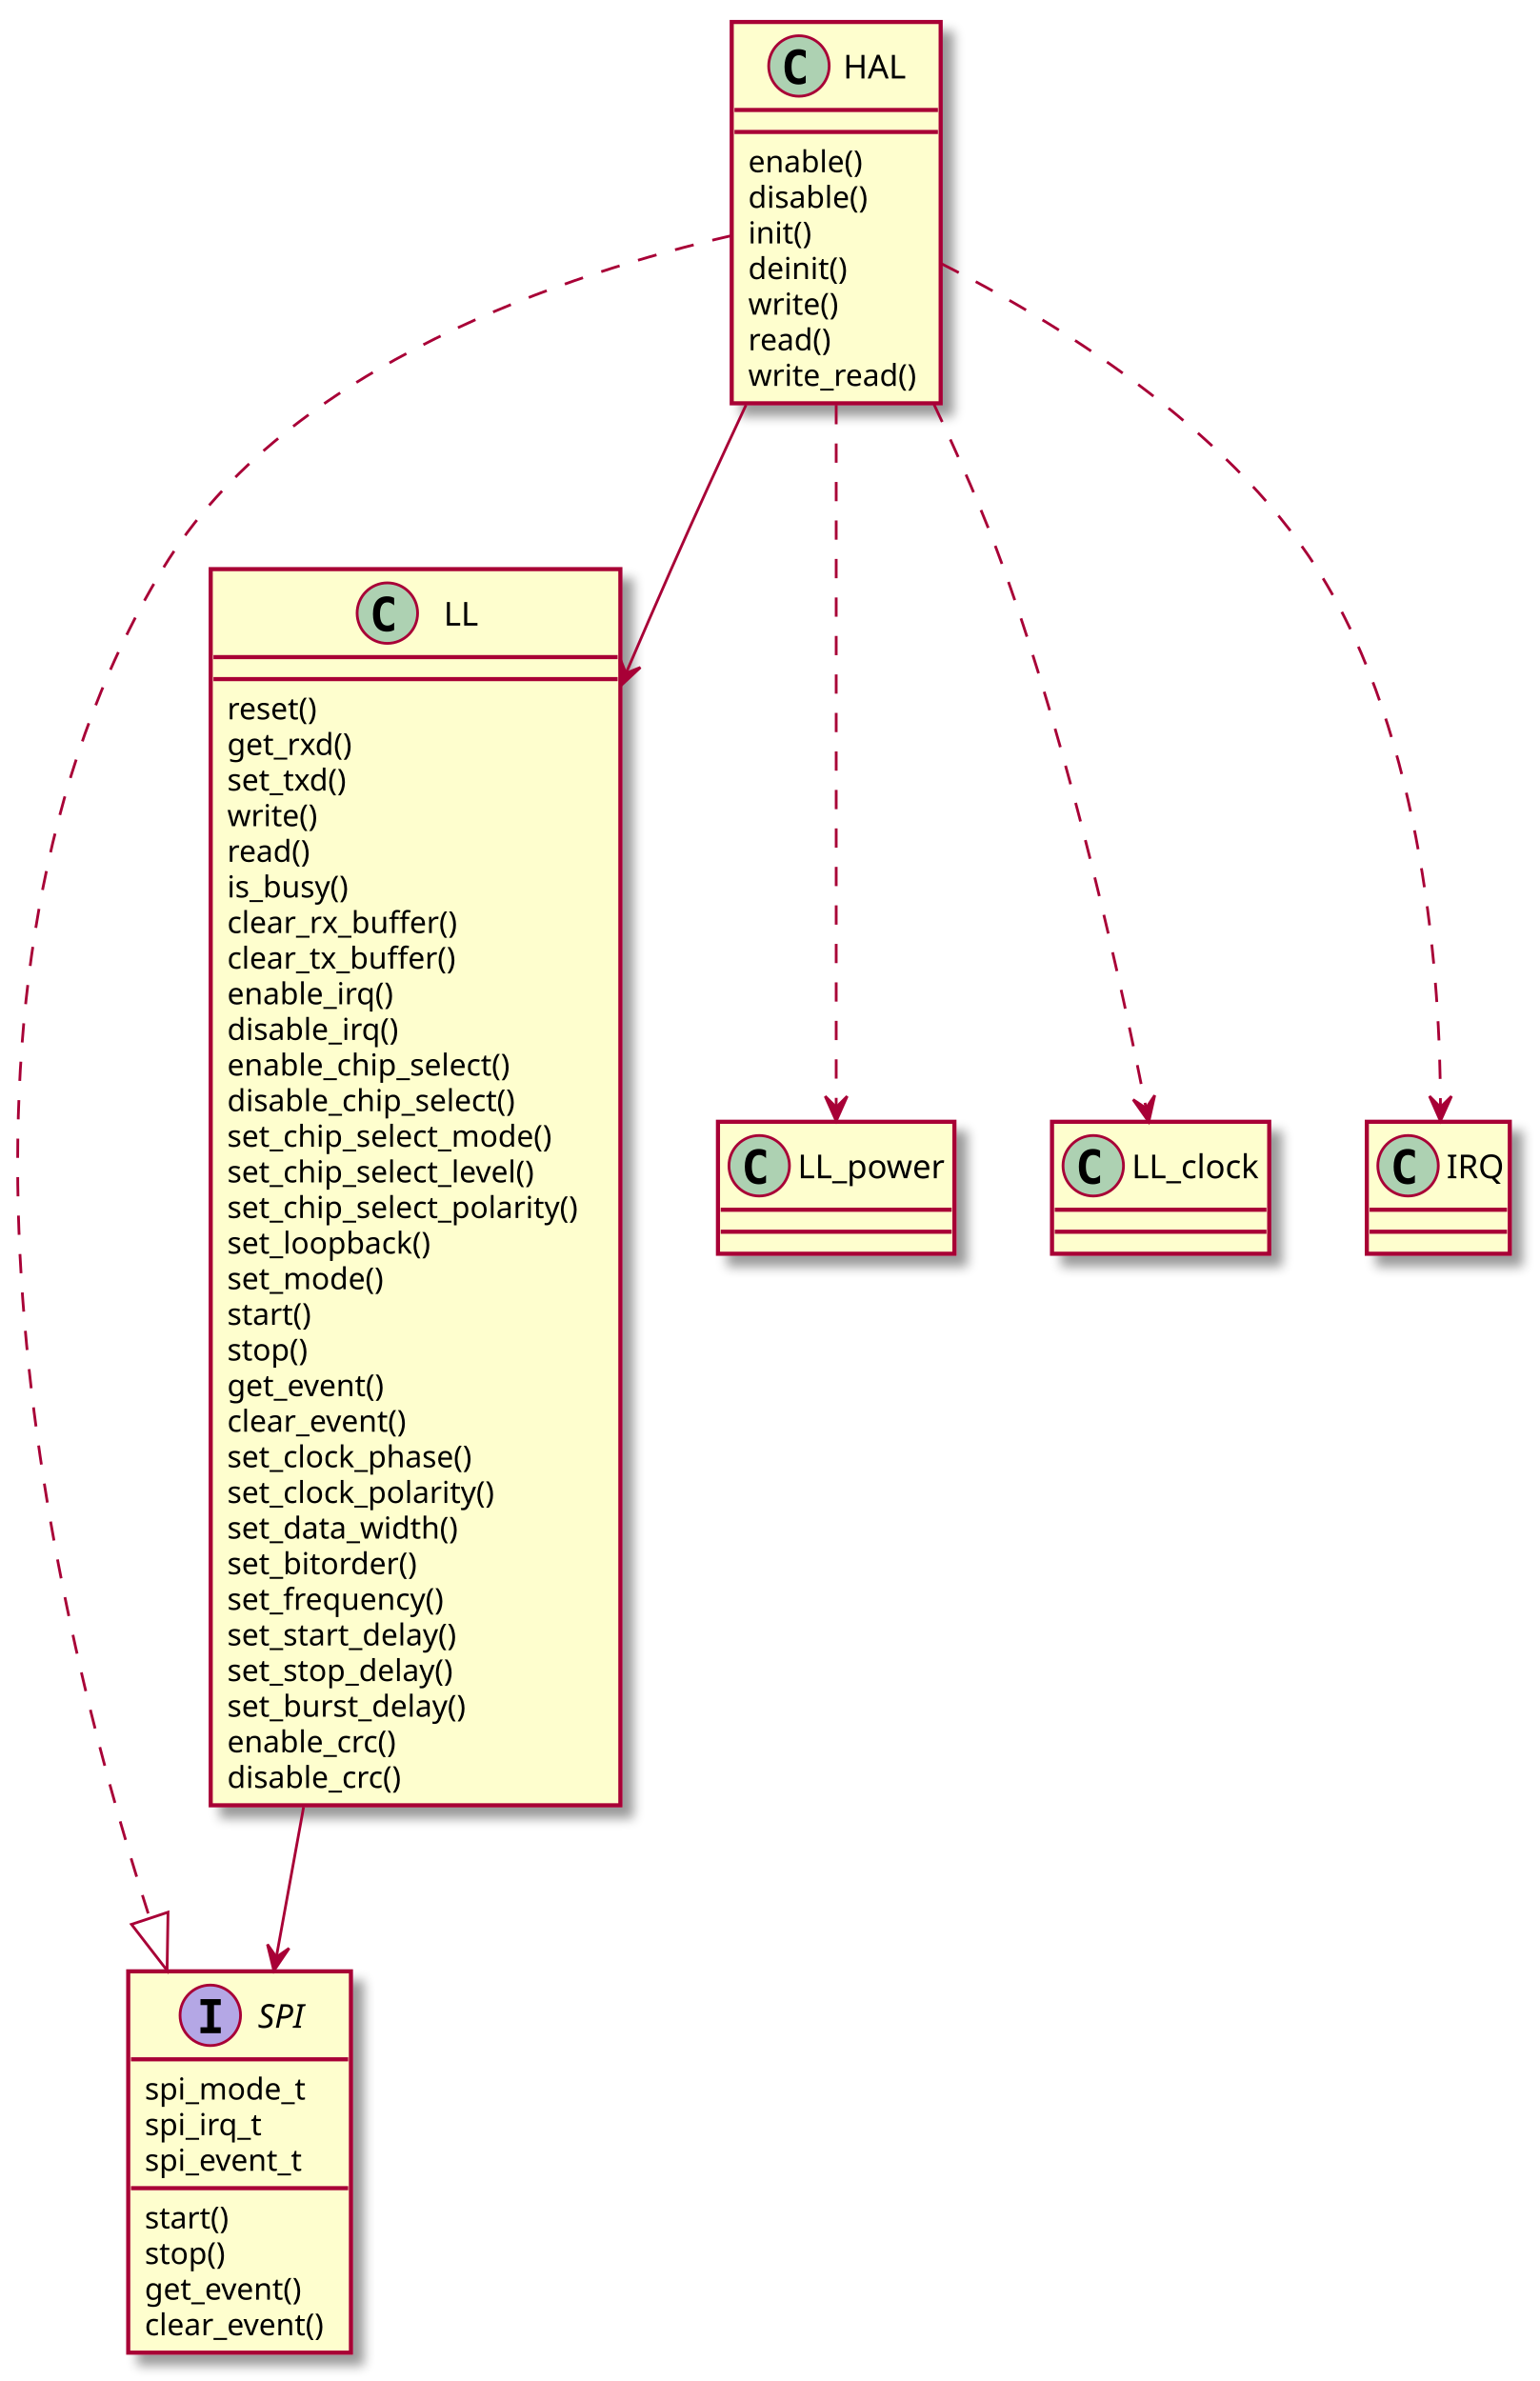
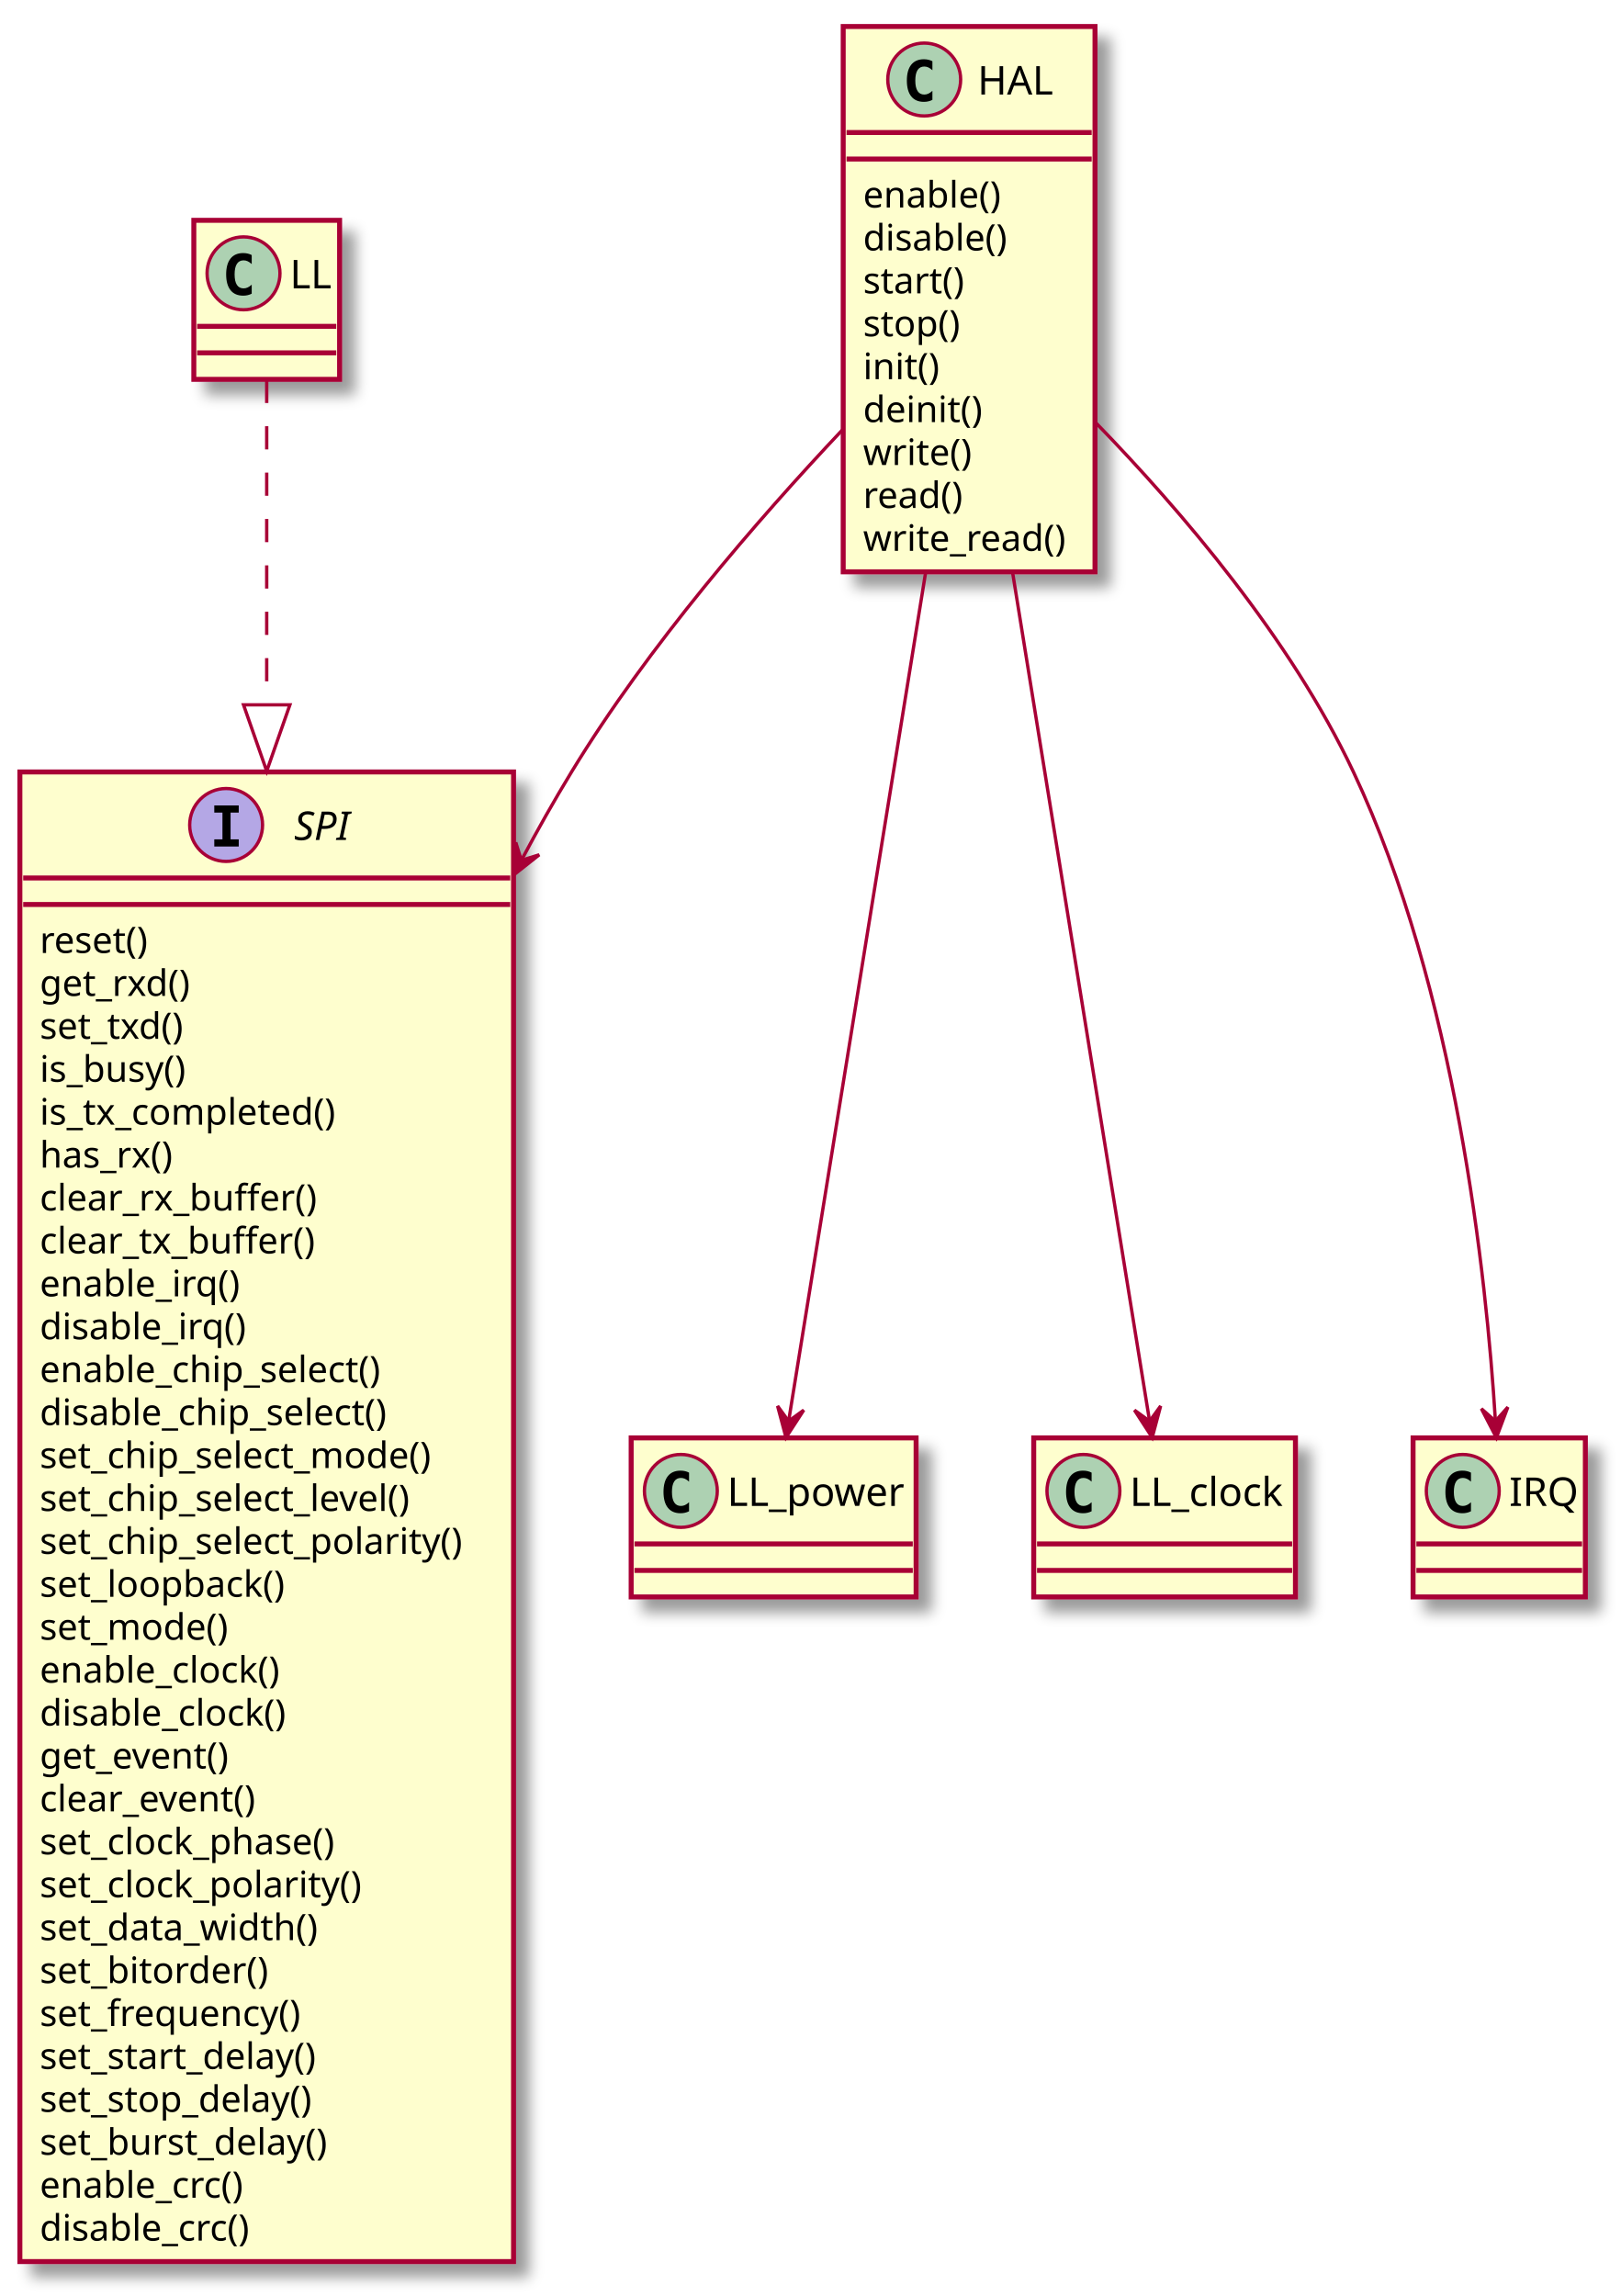
- <svg xmlns="http://www.w3.org/2000/svg" contentScriptType="application/ecmascript" contentStyleType="text/css" height="866px" preserveAspectRatio="none" style="width:560px;height:866px;" version="1.1" viewBox="0 0 560 866" width="560px" zoomAndPan="magnify">
+ <svg xmlns="http://www.w3.org/2000/svg" contentScriptType="application/ecmascript" contentStyleType="text/css" height="693px" preserveAspectRatio="none" style="width:489px;height:693px;" version="1.1" viewBox="0 0 489 693" width="489px" zoomAndPan="magnify">
  <defs>
-     <filter height="300%" id="f1eeg0yenzatso" width="300%" x="-1" y="-1">
+     <filter height="300%" id="f1pxrel1efesv2" width="300%" x="-1" y="-1">
      <feGaussianBlur result="blurOut" stdDeviation="2.0" />
      <feColorMatrix in="blurOut" result="blurOut2" type="matrix" values="0 0 0 0 0 0 0 0 0 0 0 0 0 0 0 0 0 0 .4 0" />
      <feOffset dx="4.0" dy="4.0" in="blurOut2" result="blurOut3" />
      <feBlend in="SourceGraphic" in2="blurOut3" mode="normal" />
    </filter>
  </defs>
  <g>
-     <rect fill="#FEFECE" filter="url(#f1eeg0yenzatso)" height="138.685" id="SPI" style="stroke: #A80036; stroke-width: 1.5;" width="81" x="46.64" y="717" />
-     <ellipse cx="76.49" cy="733" fill="#B4A7E5" rx="11" ry="11" style="stroke: #A80036; stroke-width: 1.0;" />
-     <path d="M72.918,729.265 L72.918,727.107 L80.297,727.107 L80.297,729.265 L77.832,729.265 L77.832,737.342 L80.297,737.342 L80.297,739.5 L72.918,739.5 L72.918,737.342 L75.383,737.342 L75.383,729.265 Z " />
-     <text fill="#000000" font-family="sans-serif" font-size="12" font-style="italic" lengthAdjust="spacingAndGlyphs" textLength="16" x="93.79" y="737.535">SPI</text>
-     <line style="stroke: #A80036; stroke-width: 1.5;" x1="47.64" x2="126.64" y1="749" y2="749" />
-     <text fill="#000000" font-family="sans-serif" font-size="11" lengthAdjust="spacingAndGlyphs" textLength="62" x="52.64" y="763.635">spi_mode_t</text>
-     <text fill="#000000" font-family="sans-serif" font-size="11" lengthAdjust="spacingAndGlyphs" textLength="47" x="52.64" y="776.59">spi_irq_t</text>
-     <text fill="#000000" font-family="sans-serif" font-size="11" lengthAdjust="spacingAndGlyphs" textLength="61" x="52.64" y="789.545">spi_event_t</text>
-     <line style="stroke: #A80036; stroke-width: 1.5;" x1="47.64" x2="126.64" y1="795.865" y2="795.865" />
-     <text fill="#000000" font-family="sans-serif" font-size="11" lengthAdjust="spacingAndGlyphs" textLength="33" x="52.64" y="810.5">start()</text>
-     <text fill="#000000" font-family="sans-serif" font-size="11" lengthAdjust="spacingAndGlyphs" textLength="32" x="52.64" y="823.455">stop()</text>
-     <text fill="#000000" font-family="sans-serif" font-size="11" lengthAdjust="spacingAndGlyphs" textLength="60" x="52.64" y="836.41">get_event()</text>
-     <text fill="#000000" font-family="sans-serif" font-size="11" lengthAdjust="spacingAndGlyphs" textLength="69" x="52.64" y="849.365">clear_event()</text>
-     <rect fill="#FEFECE" filter="url(#f1eeg0yenzatso)" height="449.607" id="LL" style="stroke: #A80036; stroke-width: 1.5;" width="149" x="76.64" y="207" />
-     <ellipse cx="140.89" cy="223" fill="#ADD1B2" rx="11" ry="11" style="stroke: #A80036; stroke-width: 1.0;" />
-     <path d="M143.363,229.143 Q142.782,229.442 142.143,229.591 Q141.504,229.741 140.798,229.741 Q138.291,229.741 136.971,228.089 Q135.652,226.437 135.652,223.316 Q135.652,220.186 136.971,218.535 Q138.291,216.883 140.798,216.883 Q141.504,216.883 142.151,217.032 Q142.799,217.182 143.363,217.481 L143.363,220.203 Q142.732,219.622 142.139,219.352 Q141.545,219.083 140.914,219.083 Q139.57,219.083 138.885,220.149 Q138.2,221.216 138.2,223.316 Q138.2,225.408 138.885,226.474 Q139.57,227.541 140.914,227.541 Q141.545,227.541 142.139,227.271 Q142.732,227.001 143.363,226.42 Z " />
-     <text fill="#000000" font-family="sans-serif" font-size="12" lengthAdjust="spacingAndGlyphs" textLength="12" x="161.39" y="227.535">LL</text>
-     <line style="stroke: #A80036; stroke-width: 1.5;" x1="77.64" x2="224.64" y1="239" y2="239" />
-     <line style="stroke: #A80036; stroke-width: 1.5;" x1="77.64" x2="224.64" y1="247" y2="247" />
-     <text fill="#000000" font-family="sans-serif" font-size="11" lengthAdjust="spacingAndGlyphs" textLength="35" x="82.64" y="261.635">reset()</text>
-     <text fill="#000000" font-family="sans-serif" font-size="11" lengthAdjust="spacingAndGlyphs" textLength="50" x="82.64" y="274.59">get_rxd()</text>
-     <text fill="#000000" font-family="sans-serif" font-size="11" lengthAdjust="spacingAndGlyphs" textLength="48" x="82.64" y="287.545">set_txd()</text>
-     <text fill="#000000" font-family="sans-serif" font-size="11" lengthAdjust="spacingAndGlyphs" textLength="34" x="82.64" y="300.5">write()</text>
-     <text fill="#000000" font-family="sans-serif" font-size="11" lengthAdjust="spacingAndGlyphs" textLength="32" x="82.64" y="313.455">read()</text>
-     <text fill="#000000" font-family="sans-serif" font-size="11" lengthAdjust="spacingAndGlyphs" textLength="49" x="82.64" y="326.41">is_busy()</text>
-     <text fill="#000000" font-family="sans-serif" font-size="11" lengthAdjust="spacingAndGlyphs" textLength="91" x="82.64" y="339.365">clear_rx_buffer()</text>
-     <text fill="#000000" font-family="sans-serif" font-size="11" lengthAdjust="spacingAndGlyphs" textLength="90" x="82.64" y="352.32">clear_tx_buffer()</text>
-     <text fill="#000000" font-family="sans-serif" font-size="11" lengthAdjust="spacingAndGlyphs" textLength="64" x="82.64" y="365.275">enable_irq()</text>
-     <text fill="#000000" font-family="sans-serif" font-size="11" lengthAdjust="spacingAndGlyphs" textLength="67" x="82.64" y="378.231">disable_irq()</text>
-     <text fill="#000000" font-family="sans-serif" font-size="11" lengthAdjust="spacingAndGlyphs" textLength="109" x="82.64" y="391.185">enable_chip_select()</text>
-     <text fill="#000000" font-family="sans-serif" font-size="11" lengthAdjust="spacingAndGlyphs" textLength="112" x="82.64" y="404.141">disable_chip_select()</text>
-     <text fill="#000000" font-family="sans-serif" font-size="11" lengthAdjust="spacingAndGlyphs" textLength="126" x="82.64" y="417.096">set_chip_select_mode()</text>
-     <text fill="#000000" font-family="sans-serif" font-size="11" lengthAdjust="spacingAndGlyphs" textLength="120" x="82.64" y="430.051">set_chip_select_level()</text>
-     <text fill="#000000" font-family="sans-serif" font-size="11" lengthAdjust="spacingAndGlyphs" textLength="137" x="82.64" y="443.006">set_chip_select_polarity()</text>
-     <text fill="#000000" font-family="sans-serif" font-size="11" lengthAdjust="spacingAndGlyphs" textLength="79" x="82.64" y="455.961">set_loopback()</text>
-     <text fill="#000000" font-family="sans-serif" font-size="11" lengthAdjust="spacingAndGlyphs" textLength="60" x="82.64" y="468.916">set_mode()</text>
-     <text fill="#000000" font-family="sans-serif" font-size="11" lengthAdjust="spacingAndGlyphs" textLength="33" x="82.64" y="481.871">start()</text>
-     <text fill="#000000" font-family="sans-serif" font-size="11" lengthAdjust="spacingAndGlyphs" textLength="32" x="82.64" y="494.826">stop()</text>
-     <text fill="#000000" font-family="sans-serif" font-size="11" lengthAdjust="spacingAndGlyphs" textLength="60" x="82.64" y="507.781">get_event()</text>
-     <text fill="#000000" font-family="sans-serif" font-size="11" lengthAdjust="spacingAndGlyphs" textLength="69" x="82.64" y="520.736">clear_event()</text>
-     <text fill="#000000" font-family="sans-serif" font-size="11" lengthAdjust="spacingAndGlyphs" textLength="96" x="82.64" y="533.691">set_clock_phase()</text>
-     <text fill="#000000" font-family="sans-serif" font-size="11" lengthAdjust="spacingAndGlyphs" textLength="105" x="82.64" y="546.646">set_clock_polarity()</text>
-     <text fill="#000000" font-family="sans-serif" font-size="11" lengthAdjust="spacingAndGlyphs" textLength="88" x="82.64" y="559.602">set_data_width()</text>
-     <text fill="#000000" font-family="sans-serif" font-size="11" lengthAdjust="spacingAndGlyphs" textLength="74" x="82.64" y="572.557">set_bitorder()</text>
-     <text fill="#000000" font-family="sans-serif" font-size="11" lengthAdjust="spacingAndGlyphs" textLength="84" x="82.64" y="585.512">set_frequency()</text>
-     <text fill="#000000" font-family="sans-serif" font-size="11" lengthAdjust="spacingAndGlyphs" textLength="89" x="82.64" y="598.467">set_start_delay()</text>
-     <text fill="#000000" font-family="sans-serif" font-size="11" lengthAdjust="spacingAndGlyphs" textLength="88" x="82.64" y="611.422">set_stop_delay()</text>
-     <text fill="#000000" font-family="sans-serif" font-size="11" lengthAdjust="spacingAndGlyphs" textLength="93" x="82.64" y="624.377">set_burst_delay()</text>
-     <text fill="#000000" font-family="sans-serif" font-size="11" lengthAdjust="spacingAndGlyphs" textLength="66" x="82.64" y="637.332">enable_crc()</text>
-     <text fill="#000000" font-family="sans-serif" font-size="11" lengthAdjust="spacingAndGlyphs" textLength="69" x="82.64" y="650.287">disable_crc()</text>
-     <rect fill="#FEFECE" filter="url(#f1eeg0yenzatso)" height="138.685" id="HAL" style="stroke: #A80036; stroke-width: 1.5;" width="76" x="266.14" y="8" />
-     <ellipse cx="290.59" cy="24" fill="#ADD1B2" rx="11" ry="11" style="stroke: #A80036; stroke-width: 1.0;" />
-     <path d="M293.063,30.143 Q292.482,30.442 291.843,30.591 Q291.204,30.741 290.498,30.741 Q287.991,30.741 286.671,29.089 Q285.352,27.437 285.352,24.316 Q285.352,21.186 286.671,19.535 Q287.991,17.883 290.498,17.883 Q291.204,17.883 291.851,18.032 Q292.499,18.182 293.063,18.48 L293.063,21.203 Q292.432,20.622 291.839,20.352 Q291.245,20.082 290.614,20.082 Q289.27,20.082 288.585,21.149 Q287.9,22.216 287.9,24.316 Q287.9,26.408 288.585,27.474 Q289.27,28.541 290.614,28.541 Q291.245,28.541 291.839,28.271 Q292.432,28.002 293.063,27.42 Z " />
-     <text fill="#000000" font-family="sans-serif" font-size="12" lengthAdjust="spacingAndGlyphs" textLength="23" x="306.69" y="28.535">HAL</text>
-     <line style="stroke: #A80036; stroke-width: 1.5;" x1="267.14" x2="341.14" y1="40" y2="40" />
-     <line style="stroke: #A80036; stroke-width: 1.5;" x1="267.14" x2="341.14" y1="48" y2="48" />
-     <text fill="#000000" font-family="sans-serif" font-size="11" lengthAdjust="spacingAndGlyphs" textLength="43" x="272.14" y="62.635">enable()</text>
-     <text fill="#000000" font-family="sans-serif" font-size="11" lengthAdjust="spacingAndGlyphs" textLength="46" x="272.14" y="75.59">disable()</text>
-     <text fill="#000000" font-family="sans-serif" font-size="11" lengthAdjust="spacingAndGlyphs" textLength="25" x="272.14" y="88.545">init()</text>
-     <text fill="#000000" font-family="sans-serif" font-size="11" lengthAdjust="spacingAndGlyphs" textLength="38" x="272.14" y="101.5">deinit()</text>
-     <text fill="#000000" font-family="sans-serif" font-size="11" lengthAdjust="spacingAndGlyphs" textLength="34" x="272.14" y="114.455">write()</text>
-     <text fill="#000000" font-family="sans-serif" font-size="11" lengthAdjust="spacingAndGlyphs" textLength="32" x="272.14" y="127.41">read()</text>
-     <text fill="#000000" font-family="sans-serif" font-size="11" lengthAdjust="spacingAndGlyphs" textLength="64" x="272.14" y="140.365">write_read()</text>
-     <rect fill="#FEFECE" filter="url(#f1eeg0yenzatso)" height="48" id="LL_power" style="stroke: #A80036; stroke-width: 1.5;" width="86" x="261.14" y="408" />
-     <ellipse cx="276.14" cy="424" fill="#ADD1B2" rx="11" ry="11" style="stroke: #A80036; stroke-width: 1.0;" />
-     <path d="M278.613,430.143 Q278.032,430.442 277.393,430.591 Q276.754,430.741 276.048,430.741 Q273.541,430.741 272.221,429.089 Q270.902,427.437 270.902,424.316 Q270.902,421.187 272.221,419.535 Q273.541,417.883 276.048,417.883 Q276.754,417.883 277.401,418.032 Q278.049,418.182 278.613,418.481 L278.613,421.203 Q277.982,420.622 277.389,420.352 Q276.795,420.082 276.164,420.082 Q274.82,420.082 274.135,421.149 Q273.45,422.216 273.45,424.316 Q273.45,426.408 274.135,427.474 Q274.82,428.541 276.164,428.541 Q276.795,428.541 277.389,428.271 Q277.982,428.002 278.613,427.42 Z " />
-     <text fill="#000000" font-family="sans-serif" font-size="12" lengthAdjust="spacingAndGlyphs" textLength="54" x="290.14" y="428.535">LL_power</text>
-     <line style="stroke: #A80036; stroke-width: 1.5;" x1="262.14" x2="346.14" y1="440" y2="440" />
-     <line style="stroke: #A80036; stroke-width: 1.5;" x1="262.14" x2="346.14" y1="448" y2="448" />
-     <rect fill="#FEFECE" filter="url(#f1eeg0yenzatso)" height="48" id="LL_clock" style="stroke: #A80036; stroke-width: 1.5;" width="79" x="382.64" y="408" />
-     <ellipse cx="397.64" cy="424" fill="#ADD1B2" rx="11" ry="11" style="stroke: #A80036; stroke-width: 1.0;" />
-     <path d="M400.113,430.143 Q399.532,430.442 398.893,430.591 Q398.254,430.741 397.548,430.741 Q395.041,430.741 393.721,429.089 Q392.402,427.437 392.402,424.316 Q392.402,421.187 393.721,419.535 Q395.041,417.883 397.548,417.883 Q398.254,417.883 398.901,418.032 Q399.549,418.182 400.113,418.481 L400.113,421.203 Q399.482,420.622 398.889,420.352 Q398.295,420.082 397.664,420.082 Q396.32,420.082 395.635,421.149 Q394.95,422.216 394.95,424.316 Q394.95,426.408 395.635,427.474 Q396.32,428.541 397.664,428.541 Q398.295,428.541 398.889,428.271 Q399.482,428.002 400.113,427.42 Z " />
-     <text fill="#000000" font-family="sans-serif" font-size="12" lengthAdjust="spacingAndGlyphs" textLength="47" x="411.64" y="428.535">LL_clock</text>
-     <line style="stroke: #A80036; stroke-width: 1.5;" x1="383.64" x2="460.64" y1="440" y2="440" />
-     <line style="stroke: #A80036; stroke-width: 1.5;" x1="383.64" x2="460.64" y1="448" y2="448" />
-     <rect fill="#FEFECE" filter="url(#f1eeg0yenzatso)" height="48" id="IRQ" style="stroke: #A80036; stroke-width: 1.5;" width="52" x="497.14" y="408" />
-     <ellipse cx="512.14" cy="424" fill="#ADD1B2" rx="11" ry="11" style="stroke: #A80036; stroke-width: 1.0;" />
-     <path d="M514.613,430.143 Q514.032,430.442 513.393,430.591 Q512.754,430.741 512.048,430.741 Q509.541,430.741 508.221,429.089 Q506.902,427.437 506.902,424.316 Q506.902,421.187 508.221,419.535 Q509.541,417.883 512.048,417.883 Q512.754,417.883 513.401,418.032 Q514.049,418.182 514.613,418.481 L514.613,421.203 Q513.982,420.622 513.389,420.352 Q512.795,420.082 512.164,420.082 Q510.82,420.082 510.135,421.149 Q509.45,422.216 509.45,424.316 Q509.45,426.408 510.135,427.474 Q510.82,428.541 512.164,428.541 Q512.795,428.541 513.389,428.271 Q513.982,428.002 514.613,427.42 Z " />
-     <text fill="#000000" font-family="sans-serif" font-size="12" lengthAdjust="spacingAndGlyphs" textLength="20" x="526.14" y="428.535">IRQ</text>
-     <line style="stroke: #A80036; stroke-width: 1.5;" x1="498.14" x2="548.14" y1="440" y2="440" />
-     <line style="stroke: #A80036; stroke-width: 1.5;" x1="498.14" x2="548.14" y1="448" y2="448" />
-     <path d="M265.9,85.75 C209.12,98.81 104.37,132.2 59.14,207 C-32.9,359.21 15.63,577.3 54.41,697.54 " fill="none" id="HAL-&gt;SPI" style="stroke: #A80036; stroke-width: 1.0; stroke-dasharray: 7.0,7.0;" />
-     <polygon fill="none" points="61.11,695.49,60.77,716.68,47.82,699.91,61.11,695.49" style="stroke: #A80036; stroke-width: 1.0;" />
-     <path d="M271.36,147.27 C262.36,166.52 252.73,187.51 244.14,207 C238.73,219.27 233.23,231.95 227.74,244.75 " fill="none" id="HAL-&gt;LL" style="stroke: #A80036; stroke-width: 1.0;" />
-     <polygon fill="#A80036" points="225.72,249.47,232.924,242.754,227.678,244.869,225.563,239.622,225.72,249.47" style="stroke: #A80036; stroke-width: 1.0;" />
-     <path d="M304.14,147.3 C304.14,224.94 304.14,347.56 304.14,402.61 " fill="none" id="HAL-&gt;LL_power" style="stroke: #A80036; stroke-width: 1.0; stroke-dasharray: 7.0,7.0;" />
-     <polygon fill="#A80036" points="304.14,407.72,308.14,398.72,304.14,402.72,300.14,398.72,304.14,407.72" style="stroke: #A80036; stroke-width: 1.0;" />
-     <path d="M339.74,147.14 C348.79,166.21 357.97,187.14 365.14,207 C389.93,275.74 408.3,360.02 416.83,402.96 " fill="none" id="HAL-&gt;LL_clock" style="stroke: #A80036; stroke-width: 1.0; stroke-dasharray: 7.0,7.0;" />
-     <polygon fill="#A80036" points="417.82,407.99,419.993,398.384,416.848,403.086,412.146,399.94,417.82,407.99" style="stroke: #A80036; stroke-width: 1.0;" />
-     <path d="M342.49,95.95 C383.12,116.52 445.9,154.65 479.14,207 C518.31,268.69 523.88,357.73 523.93,402.71 " fill="none" id="HAL-&gt;IRQ" style="stroke: #A80036; stroke-width: 1.0; stroke-dasharray: 7.0,7.0;" />
-     <polygon fill="#A80036" points="523.91,407.71,527.936,398.721,523.924,402.71,519.936,398.699,523.91,407.71" style="stroke: #A80036; stroke-width: 1.0;" />
-     <path d="M110.43,657.24 C106.92,676.56 103.56,695.05 100.54,711.67 " fill="none" id="LL-&gt;SPI" style="stroke: #A80036; stroke-width: 1.0;" />
-     <polygon fill="#A80036" points="99.62,716.77,105.153,708.622,100.507,711.849,97.28,707.203,99.62,716.77" style="stroke: #A80036; stroke-width: 1.0;" />
+     <rect fill="#FEFECE" filter="url(#f1pxrel1efesv2)" height="449.607" id="SPI" style="stroke: #A80036; stroke-width: 1.5;" width="149" x="6" y="233" />
+     <ellipse cx="68.25" cy="249" fill="#B4A7E5" rx="11" ry="11" style="stroke: #A80036; stroke-width: 1.0;" />
+     <path d="M64.678,245.265 L64.678,243.107 L72.057,243.107 L72.057,245.265 L69.592,245.265 L69.592,253.342 L72.057,253.342 L72.057,255.5 L64.678,255.5 L64.678,253.342 L67.143,253.342 L67.143,245.265 Z " />
+     <text fill="#000000" font-family="sans-serif" font-size="12" font-style="italic" lengthAdjust="spacingAndGlyphs" textLength="16" x="88.75" y="253.535">SPI</text>
+     <line style="stroke: #A80036; stroke-width: 1.5;" x1="7" x2="154" y1="265" y2="265" />
+     <line style="stroke: #A80036; stroke-width: 1.5;" x1="7" x2="154" y1="273" y2="273" />
+     <text fill="#000000" font-family="sans-serif" font-size="11" lengthAdjust="spacingAndGlyphs" textLength="35" x="12" y="287.635">reset()</text>
+     <text fill="#000000" font-family="sans-serif" font-size="11" lengthAdjust="spacingAndGlyphs" textLength="50" x="12" y="300.59">get_rxd()</text>
+     <text fill="#000000" font-family="sans-serif" font-size="11" lengthAdjust="spacingAndGlyphs" textLength="48" x="12" y="313.545">set_txd()</text>
+     <text fill="#000000" font-family="sans-serif" font-size="11" lengthAdjust="spacingAndGlyphs" textLength="49" x="12" y="326.5">is_busy()</text>
+     <text fill="#000000" font-family="sans-serif" font-size="11" lengthAdjust="spacingAndGlyphs" textLength="96" x="12" y="339.455">is_tx_completed()</text>
+     <text fill="#000000" font-family="sans-serif" font-size="11" lengthAdjust="spacingAndGlyphs" textLength="45" x="12" y="352.41">has_rx()</text>
+     <text fill="#000000" font-family="sans-serif" font-size="11" lengthAdjust="spacingAndGlyphs" textLength="91" x="12" y="365.365">clear_rx_buffer()</text>
+     <text fill="#000000" font-family="sans-serif" font-size="11" lengthAdjust="spacingAndGlyphs" textLength="90" x="12" y="378.32">clear_tx_buffer()</text>
+     <text fill="#000000" font-family="sans-serif" font-size="11" lengthAdjust="spacingAndGlyphs" textLength="64" x="12" y="391.275">enable_irq()</text>
+     <text fill="#000000" font-family="sans-serif" font-size="11" lengthAdjust="spacingAndGlyphs" textLength="67" x="12" y="404.231">disable_irq()</text>
+     <text fill="#000000" font-family="sans-serif" font-size="11" lengthAdjust="spacingAndGlyphs" textLength="109" x="12" y="417.185">enable_chip_select()</text>
+     <text fill="#000000" font-family="sans-serif" font-size="11" lengthAdjust="spacingAndGlyphs" textLength="112" x="12" y="430.141">disable_chip_select()</text>
+     <text fill="#000000" font-family="sans-serif" font-size="11" lengthAdjust="spacingAndGlyphs" textLength="126" x="12" y="443.096">set_chip_select_mode()</text>
+     <text fill="#000000" font-family="sans-serif" font-size="11" lengthAdjust="spacingAndGlyphs" textLength="120" x="12" y="456.051">set_chip_select_level()</text>
+     <text fill="#000000" font-family="sans-serif" font-size="11" lengthAdjust="spacingAndGlyphs" textLength="137" x="12" y="469.006">set_chip_select_polarity()</text>
+     <text fill="#000000" font-family="sans-serif" font-size="11" lengthAdjust="spacingAndGlyphs" textLength="79" x="12" y="481.961">set_loopback()</text>
+     <text fill="#000000" font-family="sans-serif" font-size="11" lengthAdjust="spacingAndGlyphs" textLength="60" x="12" y="494.916">set_mode()</text>
+     <text fill="#000000" font-family="sans-serif" font-size="11" lengthAdjust="spacingAndGlyphs" textLength="77" x="12" y="507.871">enable_clock()</text>
+     <text fill="#000000" font-family="sans-serif" font-size="11" lengthAdjust="spacingAndGlyphs" textLength="80" x="12" y="520.826">disable_clock()</text>
+     <text fill="#000000" font-family="sans-serif" font-size="11" lengthAdjust="spacingAndGlyphs" textLength="60" x="12" y="533.781">get_event()</text>
+     <text fill="#000000" font-family="sans-serif" font-size="11" lengthAdjust="spacingAndGlyphs" textLength="69" x="12" y="546.736">clear_event()</text>
+     <text fill="#000000" font-family="sans-serif" font-size="11" lengthAdjust="spacingAndGlyphs" textLength="96" x="12" y="559.691">set_clock_phase()</text>
+     <text fill="#000000" font-family="sans-serif" font-size="11" lengthAdjust="spacingAndGlyphs" textLength="105" x="12" y="572.646">set_clock_polarity()</text>
+     <text fill="#000000" font-family="sans-serif" font-size="11" lengthAdjust="spacingAndGlyphs" textLength="88" x="12" y="585.602">set_data_width()</text>
+     <text fill="#000000" font-family="sans-serif" font-size="11" lengthAdjust="spacingAndGlyphs" textLength="74" x="12" y="598.557">set_bitorder()</text>
+     <text fill="#000000" font-family="sans-serif" font-size="11" lengthAdjust="spacingAndGlyphs" textLength="84" x="12" y="611.512">set_frequency()</text>
+     <text fill="#000000" font-family="sans-serif" font-size="11" lengthAdjust="spacingAndGlyphs" textLength="89" x="12" y="624.467">set_start_delay()</text>
+     <text fill="#000000" font-family="sans-serif" font-size="11" lengthAdjust="spacingAndGlyphs" textLength="88" x="12" y="637.422">set_stop_delay()</text>
+     <text fill="#000000" font-family="sans-serif" font-size="11" lengthAdjust="spacingAndGlyphs" textLength="93" x="12" y="650.377">set_burst_delay()</text>
+     <text fill="#000000" font-family="sans-serif" font-size="11" lengthAdjust="spacingAndGlyphs" textLength="66" x="12" y="663.332">enable_crc()</text>
+     <text fill="#000000" font-family="sans-serif" font-size="11" lengthAdjust="spacingAndGlyphs" textLength="69" x="12" y="676.287">disable_crc()</text>
+     <rect fill="#FEFECE" filter="url(#f1pxrel1efesv2)" height="164.596" id="HAL" style="stroke: #A80036; stroke-width: 1.5;" width="76" x="254.5" y="8" />
+     <ellipse cx="278.95" cy="24" fill="#ADD1B2" rx="11" ry="11" style="stroke: #A80036; stroke-width: 1.0;" />
+     <path d="M281.423,30.143 Q280.842,30.442 280.203,30.591 Q279.564,30.741 278.858,30.741 Q276.351,30.741 275.031,29.089 Q273.712,27.437 273.712,24.316 Q273.712,21.186 275.031,19.535 Q276.351,17.883 278.858,17.883 Q279.564,17.883 280.211,18.032 Q280.859,18.182 281.423,18.48 L281.423,21.203 Q280.792,20.622 280.199,20.352 Q279.605,20.082 278.974,20.082 Q277.63,20.082 276.945,21.149 Q276.26,22.216 276.26,24.316 Q276.26,26.408 276.945,27.474 Q277.63,28.541 278.974,28.541 Q279.605,28.541 280.199,28.271 Q280.792,28.002 281.423,27.42 Z " />
+     <text fill="#000000" font-family="sans-serif" font-size="12" lengthAdjust="spacingAndGlyphs" textLength="23" x="295.05" y="28.535">HAL</text>
+     <line style="stroke: #A80036; stroke-width: 1.5;" x1="255.5" x2="329.5" y1="40" y2="40" />
+     <line style="stroke: #A80036; stroke-width: 1.5;" x1="255.5" x2="329.5" y1="48" y2="48" />
+     <text fill="#000000" font-family="sans-serif" font-size="11" lengthAdjust="spacingAndGlyphs" textLength="43" x="260.5" y="62.635">enable()</text>
+     <text fill="#000000" font-family="sans-serif" font-size="11" lengthAdjust="spacingAndGlyphs" textLength="46" x="260.5" y="75.59">disable()</text>
+     <text fill="#000000" font-family="sans-serif" font-size="11" lengthAdjust="spacingAndGlyphs" textLength="33" x="260.5" y="88.545">start()</text>
+     <text fill="#000000" font-family="sans-serif" font-size="11" lengthAdjust="spacingAndGlyphs" textLength="32" x="260.5" y="101.5">stop()</text>
+     <text fill="#000000" font-family="sans-serif" font-size="11" lengthAdjust="spacingAndGlyphs" textLength="25" x="260.5" y="114.455">init()</text>
+     <text fill="#000000" font-family="sans-serif" font-size="11" lengthAdjust="spacingAndGlyphs" textLength="38" x="260.5" y="127.41">deinit()</text>
+     <text fill="#000000" font-family="sans-serif" font-size="11" lengthAdjust="spacingAndGlyphs" textLength="34" x="260.5" y="140.365">write()</text>
+     <text fill="#000000" font-family="sans-serif" font-size="11" lengthAdjust="spacingAndGlyphs" textLength="32" x="260.5" y="153.32">read()</text>
+     <text fill="#000000" font-family="sans-serif" font-size="11" lengthAdjust="spacingAndGlyphs" textLength="64" x="260.5" y="166.275">write_read()</text>
+     <rect fill="#FEFECE" filter="url(#f1pxrel1efesv2)" height="48" id="LL" style="stroke: #A80036; stroke-width: 1.5;" width="44" x="58.5" y="66.5" />
+     <ellipse cx="73.5" cy="82.5" fill="#ADD1B2" rx="11" ry="11" style="stroke: #A80036; stroke-width: 1.0;" />
+     <path d="M75.973,88.643 Q75.392,88.942 74.753,89.091 Q74.114,89.241 73.408,89.241 Q70.901,89.241 69.582,87.589 Q68.262,85.937 68.262,82.816 Q68.262,79.686 69.582,78.035 Q70.901,76.383 73.408,76.383 Q74.114,76.383 74.761,76.532 Q75.409,76.682 75.973,76.981 L75.973,79.703 Q75.342,79.122 74.749,78.852 Q74.155,78.582 73.524,78.582 Q72.18,78.582 71.495,79.649 Q70.81,80.716 70.81,82.816 Q70.81,84.908 71.495,85.974 Q72.18,87.041 73.524,87.041 Q74.155,87.041 74.749,86.771 Q75.342,86.501 75.973,85.92 Z " />
+     <text fill="#000000" font-family="sans-serif" font-size="12" lengthAdjust="spacingAndGlyphs" textLength="12" x="87.5" y="87.035">LL</text>
+     <line style="stroke: #A80036; stroke-width: 1.5;" x1="59.5" x2="101.5" y1="98.5" y2="98.5" />
+     <line style="stroke: #A80036; stroke-width: 1.5;" x1="59.5" x2="101.5" y1="106.5" y2="106.5" />
+     <rect fill="#FEFECE" filter="url(#f1pxrel1efesv2)" height="48" id="LL_power" style="stroke: #A80036; stroke-width: 1.5;" width="86" x="190.5" y="434" />
+     <ellipse cx="205.5" cy="450" fill="#ADD1B2" rx="11" ry="11" style="stroke: #A80036; stroke-width: 1.0;" />
+     <path d="M207.973,456.143 Q207.392,456.442 206.753,456.591 Q206.114,456.741 205.408,456.741 Q202.901,456.741 201.582,455.089 Q200.262,453.437 200.262,450.316 Q200.262,447.187 201.582,445.535 Q202.901,443.883 205.408,443.883 Q206.114,443.883 206.761,444.032 Q207.409,444.182 207.973,444.481 L207.973,447.203 Q207.342,446.622 206.749,446.352 Q206.155,446.082 205.524,446.082 Q204.18,446.082 203.495,447.149 Q202.81,448.216 202.81,450.316 Q202.81,452.408 203.495,453.474 Q204.18,454.541 205.524,454.541 Q206.155,454.541 206.749,454.271 Q207.342,454.002 207.973,453.42 Z " />
+     <text fill="#000000" font-family="sans-serif" font-size="12" lengthAdjust="spacingAndGlyphs" textLength="54" x="219.5" y="454.535">LL_power</text>
+     <line style="stroke: #A80036; stroke-width: 1.5;" x1="191.5" x2="275.5" y1="466" y2="466" />
+     <line style="stroke: #A80036; stroke-width: 1.5;" x1="191.5" x2="275.5" y1="474" y2="474" />
+     <rect fill="#FEFECE" filter="url(#f1pxrel1efesv2)" height="48" id="LL_clock" style="stroke: #A80036; stroke-width: 1.5;" width="79" x="312" y="434" />
+     <ellipse cx="327" cy="450" fill="#ADD1B2" rx="11" ry="11" style="stroke: #A80036; stroke-width: 1.0;" />
+     <path d="M329.473,456.143 Q328.892,456.442 328.253,456.591 Q327.614,456.741 326.908,456.741 Q324.401,456.741 323.082,455.089 Q321.762,453.437 321.762,450.316 Q321.762,447.187 323.082,445.535 Q324.401,443.883 326.908,443.883 Q327.614,443.883 328.261,444.032 Q328.909,444.182 329.473,444.481 L329.473,447.203 Q328.842,446.622 328.249,446.352 Q327.655,446.082 327.024,446.082 Q325.68,446.082 324.995,447.149 Q324.31,448.216 324.31,450.316 Q324.31,452.408 324.995,453.474 Q325.68,454.541 327.024,454.541 Q327.655,454.541 328.249,454.271 Q328.842,454.002 329.473,453.42 Z " />
+     <text fill="#000000" font-family="sans-serif" font-size="12" lengthAdjust="spacingAndGlyphs" textLength="47" x="341" y="454.535">LL_clock</text>
+     <line style="stroke: #A80036; stroke-width: 1.5;" x1="313" x2="390" y1="466" y2="466" />
+     <line style="stroke: #A80036; stroke-width: 1.5;" x1="313" x2="390" y1="474" y2="474" />
+     <rect fill="#FEFECE" filter="url(#f1pxrel1efesv2)" height="48" id="IRQ" style="stroke: #A80036; stroke-width: 1.5;" width="52" x="426.5" y="434" />
+     <ellipse cx="441.5" cy="450" fill="#ADD1B2" rx="11" ry="11" style="stroke: #A80036; stroke-width: 1.0;" />
+     <path d="M443.973,456.143 Q443.392,456.442 442.753,456.591 Q442.114,456.741 441.408,456.741 Q438.901,456.741 437.582,455.089 Q436.262,453.437 436.262,450.316 Q436.262,447.187 437.582,445.535 Q438.901,443.883 441.408,443.883 Q442.114,443.883 442.761,444.032 Q443.409,444.182 443.973,444.481 L443.973,447.203 Q443.342,446.622 442.749,446.352 Q442.155,446.082 441.524,446.082 Q440.18,446.082 439.495,447.149 Q438.81,448.216 438.81,450.316 Q438.81,452.408 439.495,453.474 Q440.18,454.541 441.524,454.541 Q442.155,454.541 442.749,454.271 Q443.342,454.002 443.973,453.42 Z " />
+     <text fill="#000000" font-family="sans-serif" font-size="12" lengthAdjust="spacingAndGlyphs" textLength="20" x="455.5" y="454.535">IRQ</text>
+     <line style="stroke: #A80036; stroke-width: 1.5;" x1="427.5" x2="477.5" y1="466" y2="466" />
+     <line style="stroke: #A80036; stroke-width: 1.5;" x1="427.5" x2="477.5" y1="474" y2="474" />
+     <path d="M80.5,114.64 C80.5,136.69 80.5,172.42 80.5,212.66 " fill="none" id="LL-&gt;SPI" style="stroke: #A80036; stroke-width: 1.0; stroke-dasharray: 7.0,7.0;" />
+     <polygon fill="none" points="87.5,212.74,80.5,232.74,73.5,212.74,87.5,212.74" style="stroke: #A80036; stroke-width: 1.0;" />
+     <path d="M254.24,129.77 C228.67,156.87 195.6,195.02 172.5,233 C167.29,241.57 162.25,250.48 157.4,259.6 " fill="none" id="HAL-&gt;SPI" style="stroke: #A80036; stroke-width: 1.0;" />
+     <polygon fill="#A80036" points="155.03,264.1,162.759,257.996,157.357,259.675,155.678,254.273,155.03,264.1" style="stroke: #A80036; stroke-width: 1.0;" />
+     <path d="M279.33,173.07 C266.21,254.39 246.78,374.75 238.04,428.86 " fill="none" id="HAL-&gt;LL_power" style="stroke: #A80036; stroke-width: 1.0;" />
+     <polygon fill="#A80036" points="237.23,433.88,242.593,425.62,238.015,428.942,234.692,424.364,237.23,433.88" style="stroke: #A80036; stroke-width: 1.0;" />
+     <path d="M305.67,173.07 C318.79,254.39 338.22,374.75 346.96,428.86 " fill="none" id="HAL-&gt;LL_clock" style="stroke: #A80036; stroke-width: 1.0;" />
+     <polygon fill="#A80036" points="347.77,433.88,350.308,424.364,346.985,428.942,342.407,425.62,347.77,433.88" style="stroke: #A80036; stroke-width: 1.0;" />
+     <path d="M330.69,127.55 C356.63,154.22 389.54,192.77 408.5,233 C439.42,298.63 448.62,384.94 451.35,428.79 " fill="none" id="HAL-&gt;IRQ" style="stroke: #A80036; stroke-width: 1.0;" />
+     <polygon fill="#A80036" points="451.65,433.93,455.104,424.707,451.351,428.939,447.118,425.186,451.65,433.93" style="stroke: #A80036; stroke-width: 1.0;" />
  </g>
</svg>
